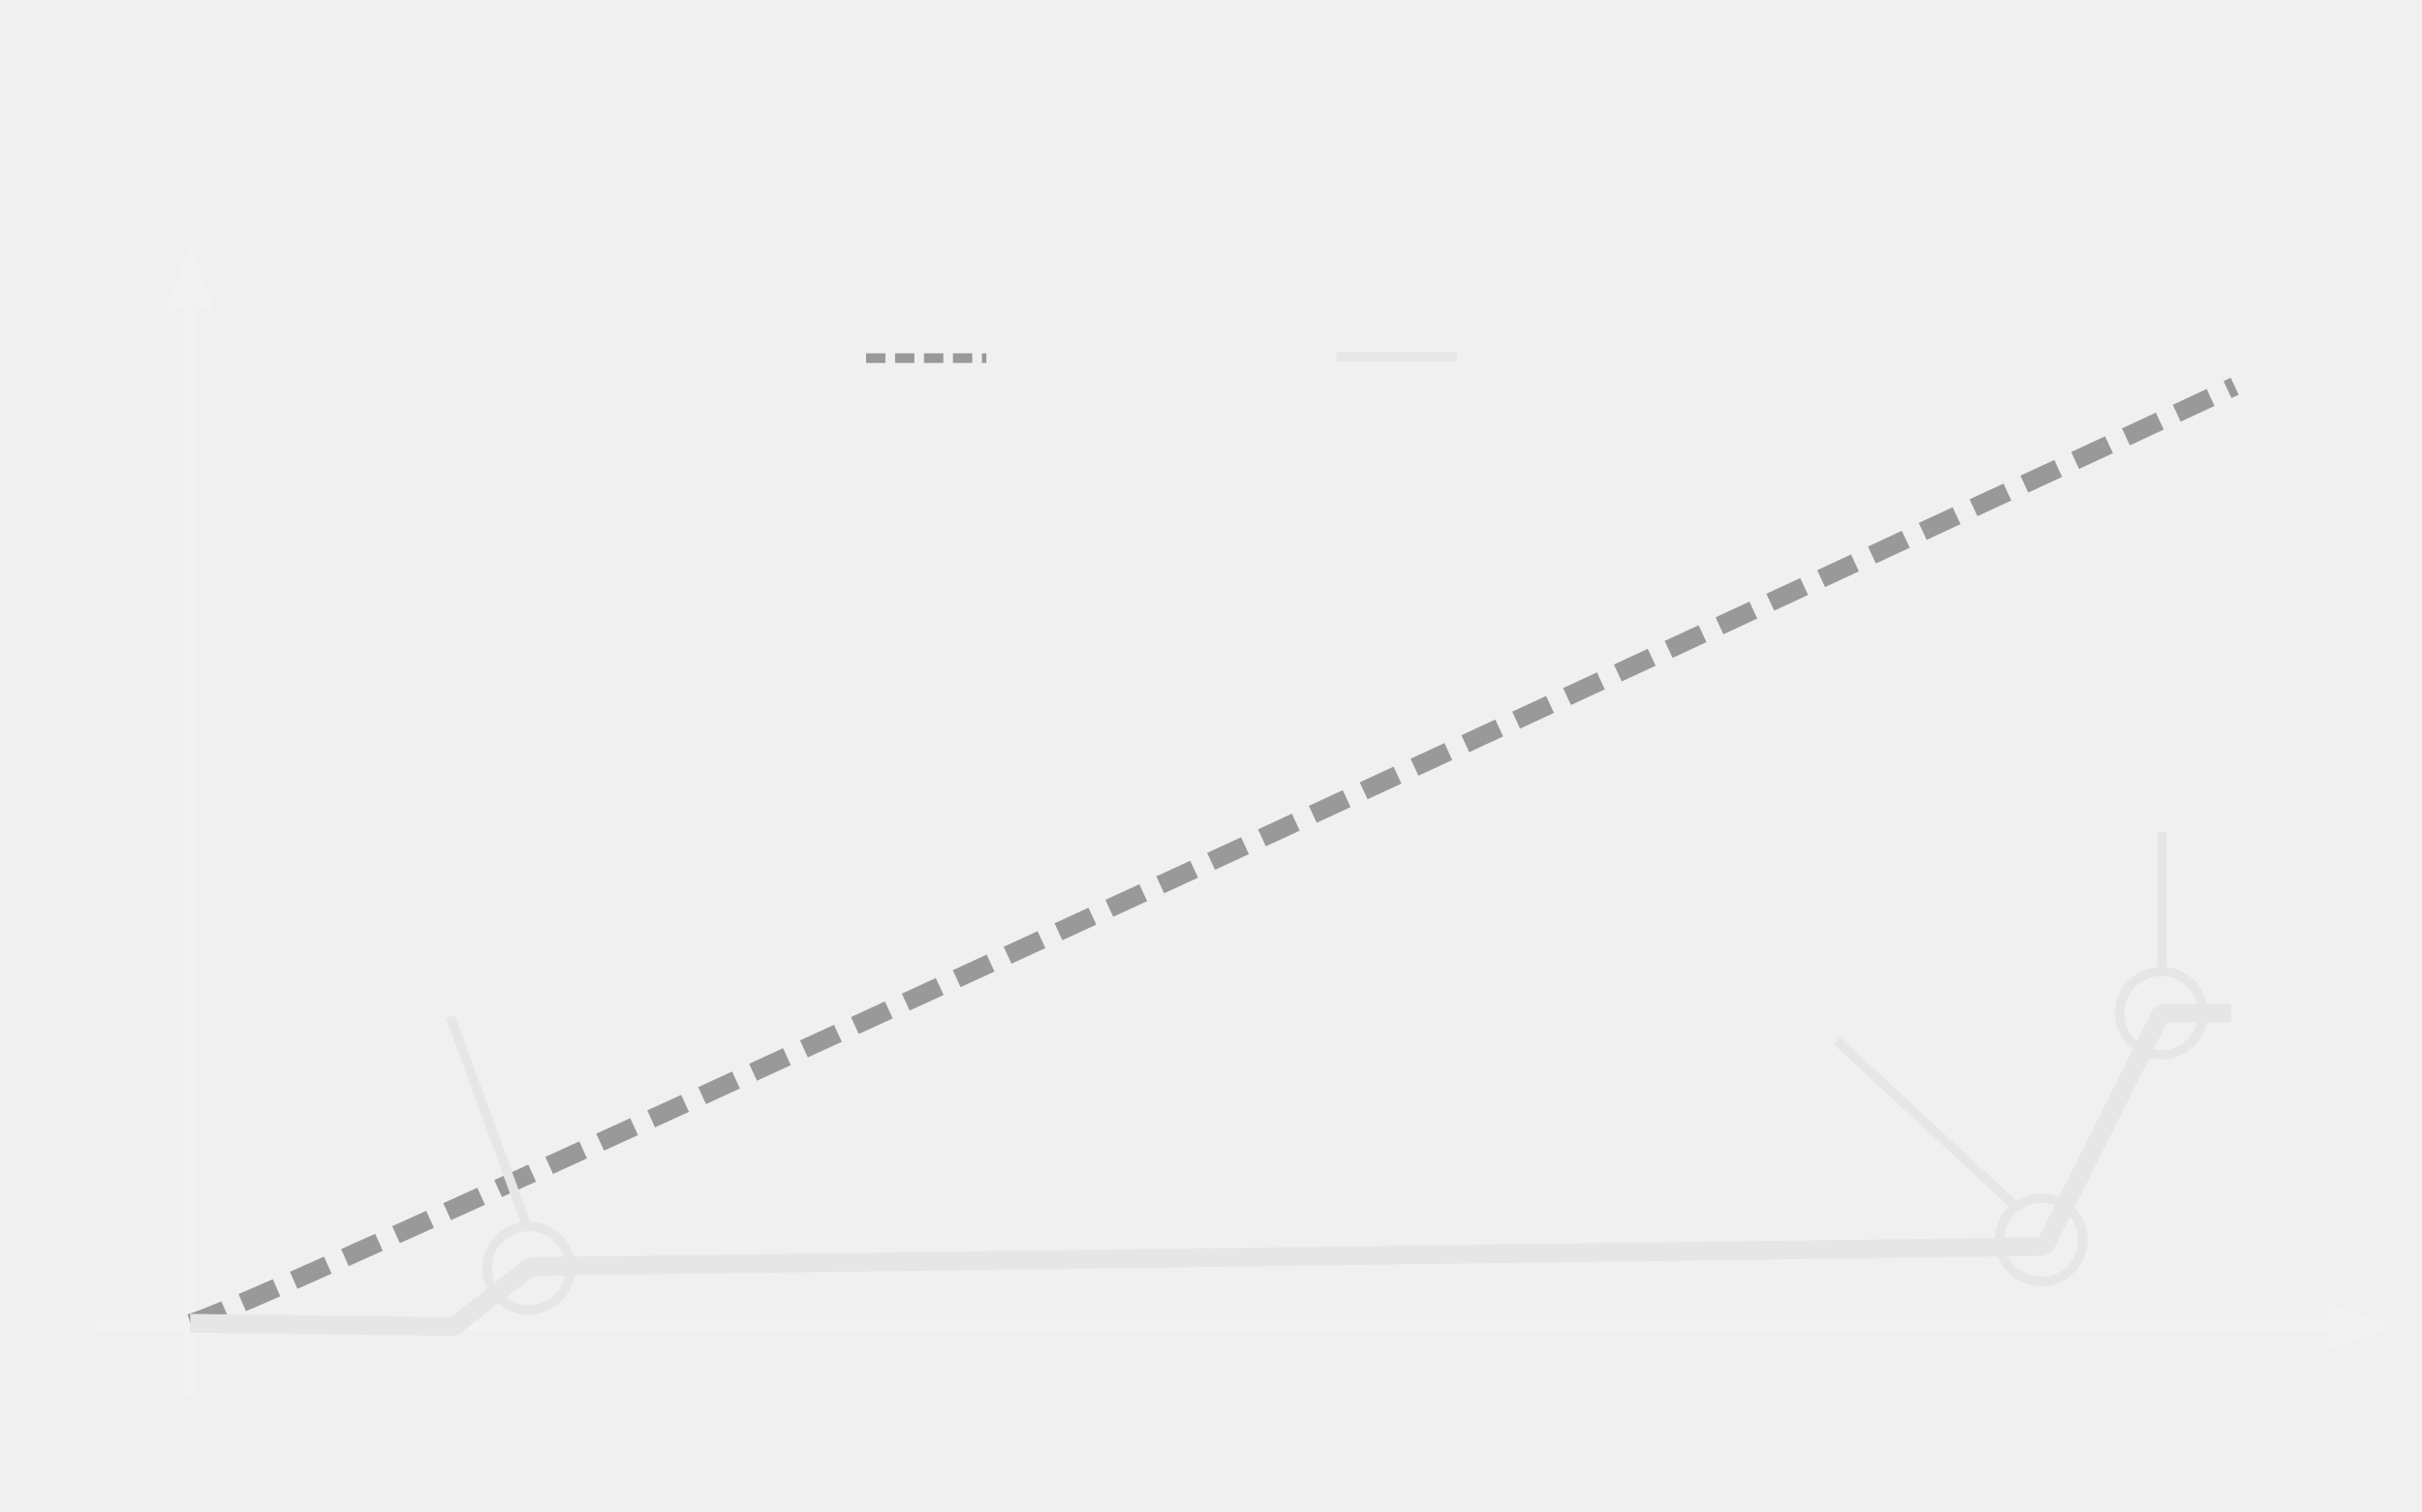
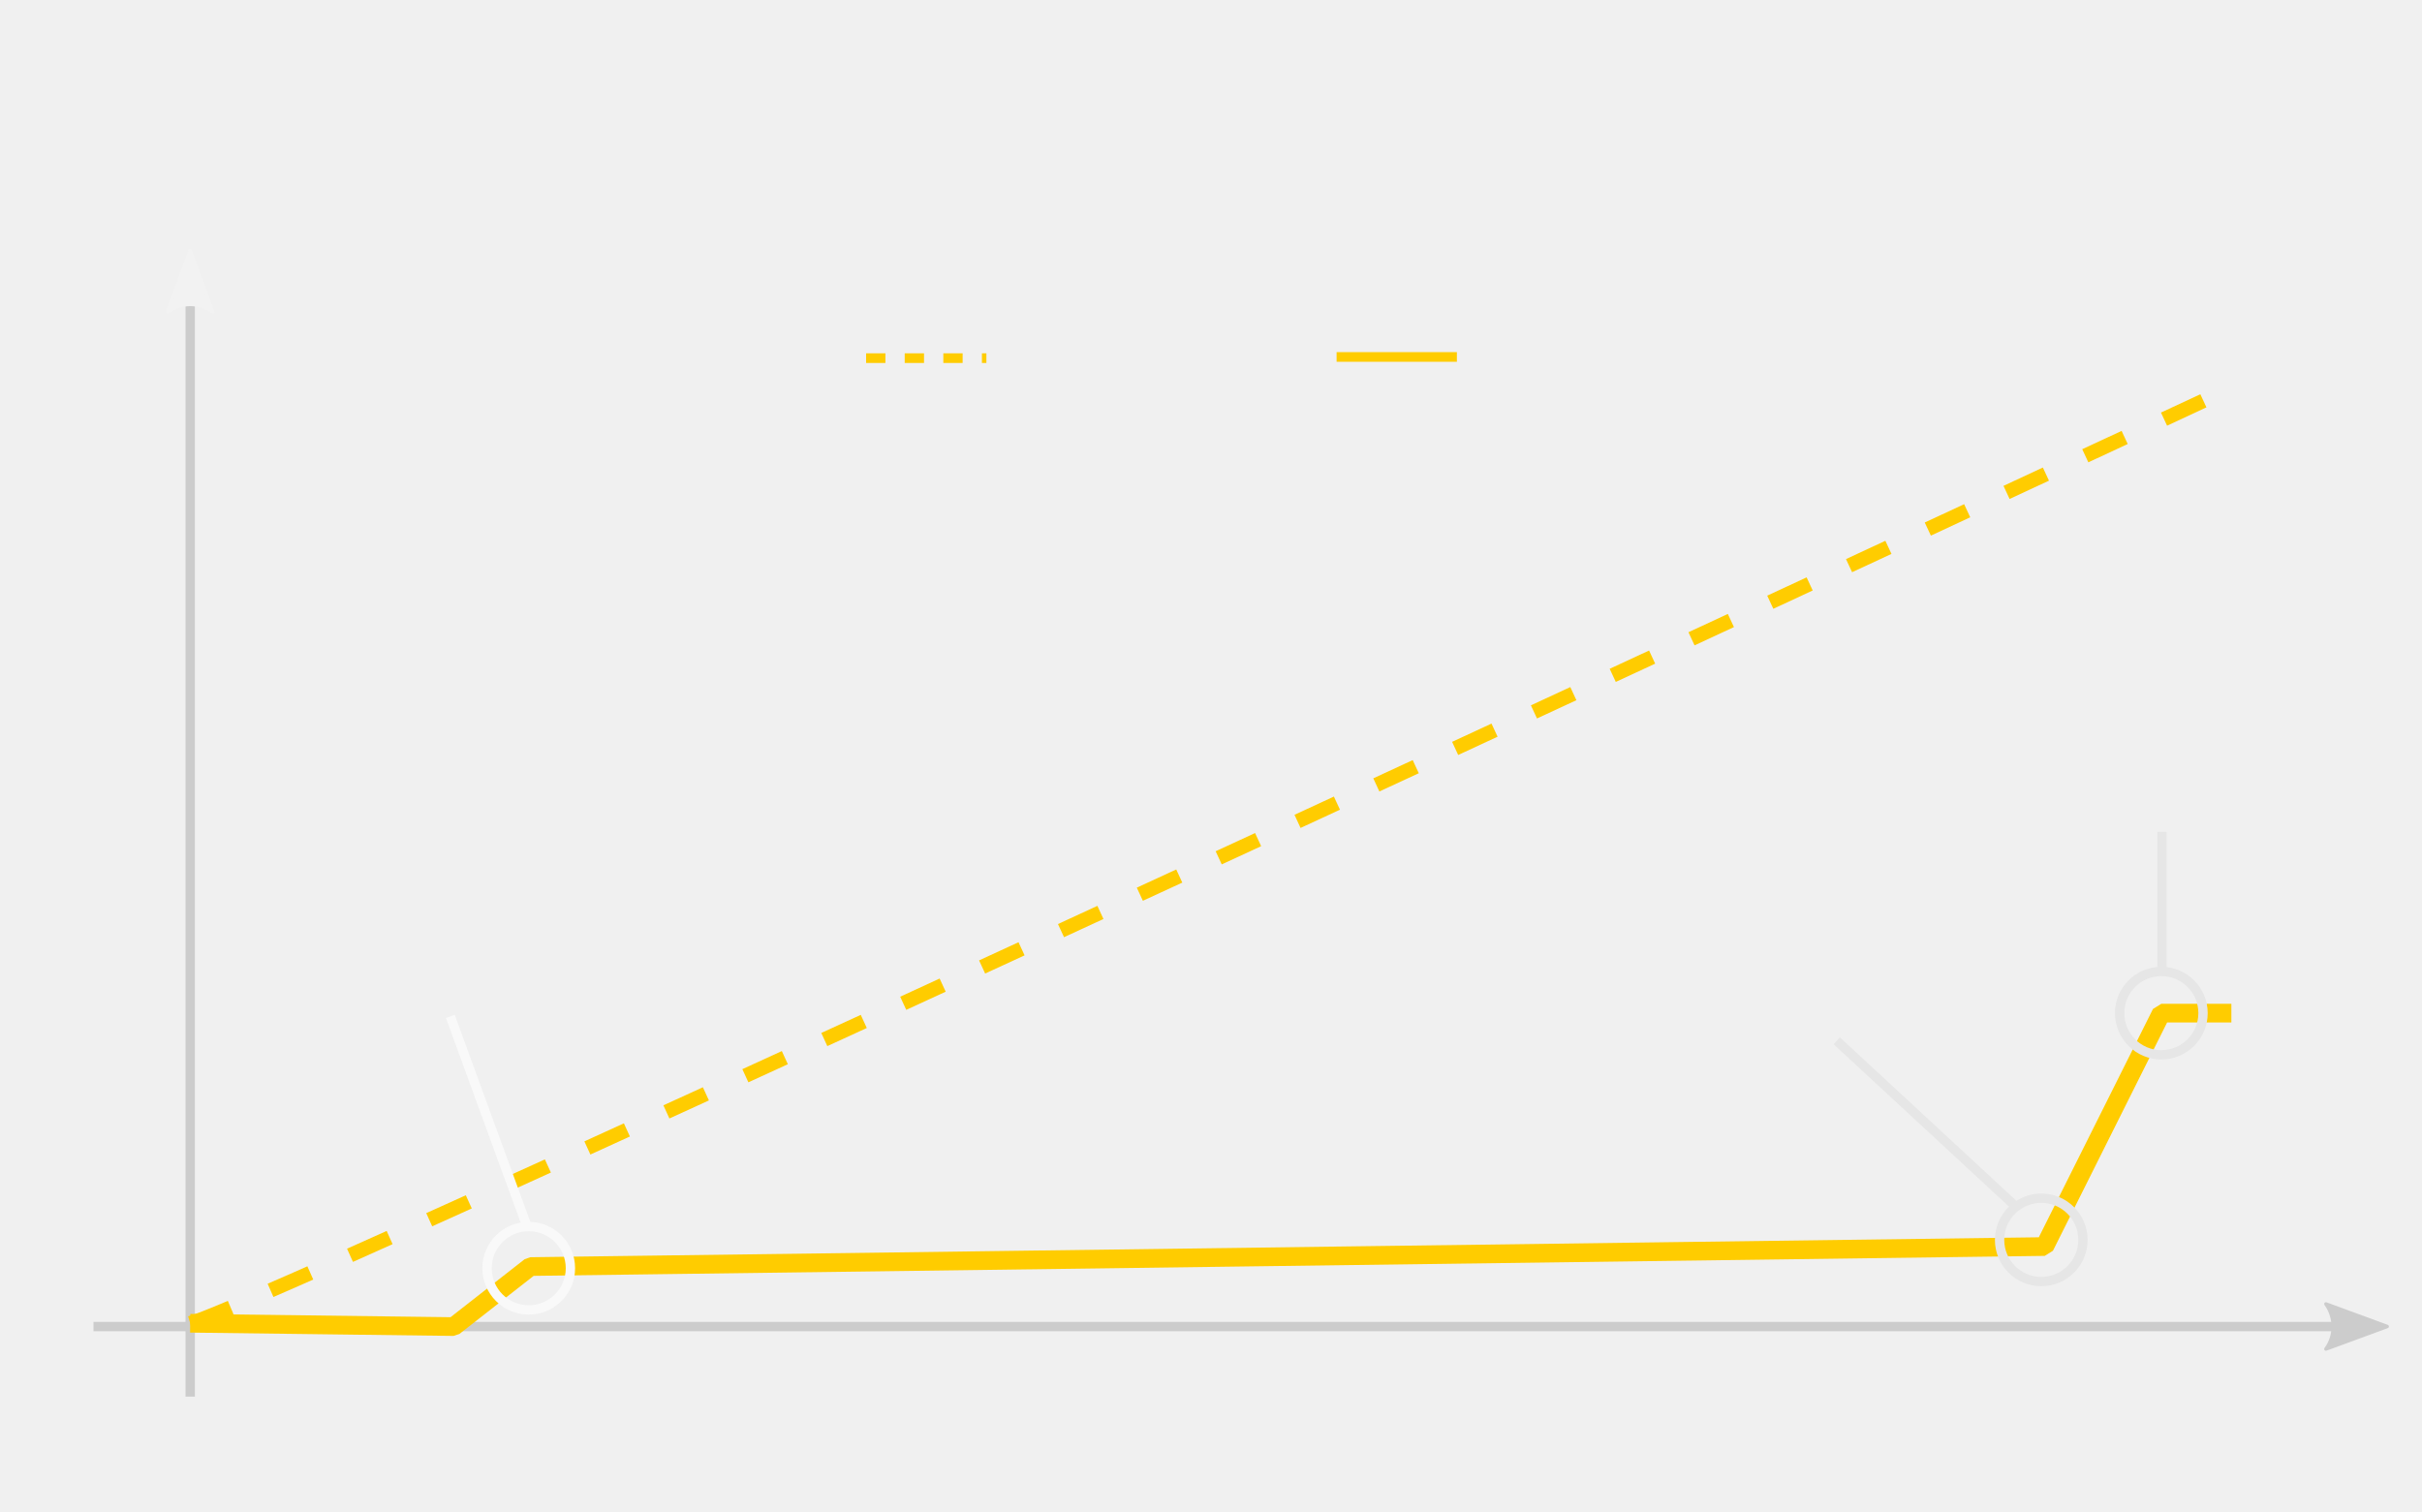
<svg xmlns="http://www.w3.org/2000/svg" width="146.389mm" height="91.349mm" viewBox="0 0 518.702 323.676" id="svg2" version="1.1">
  <defs id="defs4">
    <marker orient="auto" refY="0" refX="0" id="Arrow2Mend" style="overflow:visible">
-       <path id="path4275" style="fill:#f2f2f2;fill-opacity:1;fill-rule:evenodd;stroke:#f2f2f2;stroke-width:0.625;stroke-linejoin:round;stroke-opacity:1" d="M 8.719,4.034 -2.207,0.016 8.719,-4.002 c -1.745,2.372 -1.735,5.617 -6e-7,8.035 z" transform="scale(-0.6,-0.6)" />
+       <path id="path4275" style="fill:#cccccc;fill-opacity:1;fill-rule:evenodd;stroke:#cccccc;stroke-width:0.625;stroke-linejoin:round;stroke-opacity:1" d="M 8.719,4.034 -2.207,0.016 8.719,-4.002 c -1.745,2.372 -1.735,5.617 -6e-7,8.035 z" transform="scale(-0.6,-0.6)" />
    </marker>
    <marker orient="auto" refY="0" refX="0" id="Arrow2Mstart" style="overflow:visible">
      <path id="path4272" style="fill:#f2f2f2;fill-opacity:1;fill-rule:evenodd;stroke:#f2f2f2;stroke-width:0.625;stroke-linejoin:round;stroke-opacity:1" d="M 8.719,4.034 -2.207,0.016 8.719,-4.002 c -1.745,2.372 -1.735,5.617 -6e-7,8.035 z" transform="scale(0.6,0.6)" />
    </marker>
    <marker orient="auto" refY="0" refX="0" id="Arrow2Lstart" style="overflow:visible">
      <path id="path4266" style="fill:#000000;fill-opacity:1;fill-rule:evenodd;stroke:#000000;stroke-width:0.625;stroke-linejoin:round;stroke-opacity:1" d="M 8.719,4.034 -2.207,0.016 8.719,-4.002 c -1.745,2.372 -1.735,5.617 -6e-7,8.035 z" transform="matrix(1.1,0,0,1.1,1.1,0)" />
    </marker>
    <marker orient="auto" refY="0" refX="0" id="Arrow2Lend" style="overflow:visible">
      <path id="path4269" style="fill:#000000;fill-opacity:1;fill-rule:evenodd;stroke:#000000;stroke-width:0.625;stroke-linejoin:round;stroke-opacity:1" d="M 8.719,4.034 -2.207,0.016 8.719,-4.002 c -1.745,2.372 -1.735,5.617 -6e-7,8.035 z" transform="matrix(-1.1,0,0,-1.1,-1.1,0)" />
    </marker>
    <marker orient="auto" refY="0" refX="0" id="Arrow1Lend" style="overflow:visible">
      <path id="path4251" d="M 0,0 5,-5 -12.5,0 5,5 0,0 Z" style="fill:#000000;fill-opacity:1;fill-rule:evenodd;stroke:#000000;stroke-width:1pt;stroke-opacity:1" transform="matrix(-0.8,0,0,-0.8,-10,0)" />
    </marker>
    <marker style="overflow:visible" id="marker4530" refX="0" refY="0" orient="auto">
      <path transform="matrix(0.8,0,0,0.8,10,0)" style="fill:#000000;fill-opacity:1;fill-rule:evenodd;stroke:#000000;stroke-width:1pt;stroke-opacity:1" d="M 0,0 5,-5 -12.5,0 5,5 0,0 Z" id="path4532" />
    </marker>
  </defs>
  <g id="layer1" transform="translate(-59.97929,-266.7747)">
-     <path style="fill:#e6e6e6;fill-rule:evenodd;stroke:#f2f2f2;stroke-width:2;stroke-linecap:butt;stroke-linejoin:miter;stroke-miterlimit:4;stroke-dasharray:none;stroke-opacity:1;marker-end:url(#Arrow2Mend)" d="m 80,550.934 c 488.571,0 488.571,0 488.571,0" id="path4136" />
-     <path style="fill:#f2f2f2;fill-rule:evenodd;stroke:#f2f2f2;stroke-width:2;stroke-linecap:butt;stroke-linejoin:miter;stroke-miterlimit:4;stroke-dasharray:none;stroke-opacity:1;marker-start:url(#Arrow2Mstart)" d="m 100.714,323.076 c 0,242.857 0,242.857 0,242.857" id="path4138" />
-     <flowRoot xml:space="preserve" id="flowRoot4140" style="font-style:normal;font-weight:normal;font-size:40px;line-height:125%;font-family:sans-serif;letter-spacing:0px;word-spacing:0px;fill:#e6e6e6;fill-opacity:1;stroke:#f2f2f2;stroke-width:1px;stroke-linecap:butt;stroke-linejoin:miter;stroke-opacity:1;" transform="matrix(0.5322258,0,0,0.5322258,117.0313,256.0314)">
+     <path style="fill:#cccccc;fill-rule:evenodd;stroke:#cccccc;stroke-width:2;stroke-linecap:butt;stroke-linejoin:miter;stroke-miterlimit:4;stroke-dasharray:none;stroke-opacity:1;marker-end:url(#Arrow2Mend)" d="m 80,550.934 c 488.571,0 488.571,0 488.571,0" id="path4136" />
+     <path style="fill:#cccccc;fill-rule:evenodd;stroke:#cccccc;stroke-width:2;stroke-linecap:butt;stroke-linejoin:miter;stroke-miterlimit:4;stroke-dasharray:none;stroke-opacity:1;marker-start:url(#Arrow2Mstart)" d="m 100.714,323.076 c 0,242.857 0,242.857 0,242.857" id="path4138" />
+     <flowRoot xml:space="preserve" id="flowRoot4140" style="font-style:normal;font-weight:normal;font-size:40px;line-height:125%;font-family:sans-serif;letter-spacing:0px;word-spacing:0px;fill:#cccccc;fill-opacity:1;stroke:none;stroke-width:1px;stroke-linecap:butt;stroke-linejoin:miter;stroke-opacity:1;" transform="matrix(0.5322258,0,0,0.5322258,117.0313,256.0314)">
      <flowRegion id="flowRegion4142">
-         <rect id="rect4144" width="437.143" height="110" x="227.857" y="563.791" style="stroke:#f2f2f2;fill:#e6e6e6;" />
+         <rect id="rect4144" width="437.143" height="110" x="227.857" y="563.791" style="fill:#cccccc;stroke:none;" />
      </flowRegion>
-       <flowPara id="flowPara4146" style="font-style:normal;font-variant:normal;font-weight:normal;font-stretch:normal;font-size:40px;line-height:125%;font-family:'Indie Flower';-inkscape-font-specification:'Indie Flower, Normal';text-align:start;writing-mode:lr-tb;text-anchor:start;stroke:#f2f2f2;fill:#e6e6e6;">Project completness</flowPara>
+       <flowPara id="flowPara4146" style="font-style:normal;font-variant:normal;font-weight:normal;font-stretch:normal;font-size:40px;line-height:125%;font-family:'Indie Flower';-inkscape-font-specification:'Indie Flower, Normal';text-align:start;writing-mode:lr-tb;text-anchor:start;fill:#cccccc;stroke:none;">Project completeness</flowPara>
    </flowRoot>
-     <flowRoot xml:space="preserve" id="flowRoot4140-0" style="font-style:normal;font-weight:normal;font-size:40px;line-height:125%;font-family:sans-serif;letter-spacing:0px;word-spacing:0px;fill:#e6e6e6;fill-opacity:1;stroke:#f2f2f2;stroke-width:1px;stroke-linecap:butt;stroke-linejoin:miter;stroke-opacity:1;" transform="matrix(-0.02180397,-0.6275188,0.611948,-0.02235876,-276.1268,632.2277)">
+     <flowRoot xml:space="preserve" id="flowRoot4140-0" style="font-style:normal;font-variant:normal;font-weight:normal;font-stretch:normal;font-size:40px;line-height:125%;font-family:'Indie Flower';-inkscape-font-specification:'Indie Flower, Normal';text-align:start;letter-spacing:0px;word-spacing:0px;writing-mode:lr-tb;text-anchor:start;fill:#b3b3b3;fill-opacity:1;stroke:none;stroke-width:1px;stroke-linecap:butt;stroke-linejoin:miter;stroke-opacity:1;" transform="matrix(-0.00253487,-0.7088483,0.7108244,0.01354423,-331.0584,681.9616)">
      <flowRegion id="flowRegion4142-4">
-         <rect id="rect4144-2" width="138.869" height="61.763" x="227.857" y="563.791" style="stroke:#f2f2f2;fill:#e6e6e6;" />
+         <rect id="rect4144-2" width="415.716" height="71.275" x="227.857" y="563.791" style="font-style:normal;font-variant:normal;font-weight:normal;font-stretch:normal;font-size:40px;line-height:125%;font-family:'Indie Flower';-inkscape-font-specification:'Indie Flower, Normal';text-align:start;writing-mode:lr-tb;text-anchor:start;fill:#b3b3b3;stroke:none;" />
      </flowRegion>
-       <flowPara id="flowPara4146-7" style="font-style:normal;font-variant:normal;font-weight:normal;font-stretch:normal;font-size:40px;line-height:125%;font-family:'Indie Flower';-inkscape-font-specification:'Indie Flower, Normal';text-align:start;writing-mode:lr-tb;text-anchor:start;stroke:#f2f2f2;fill:#e6e6e6;">Quality</flowPara>
+       <flowPara id="flowPara4146-7" style="font-style:normal;font-variant:normal;font-weight:normal;font-stretch:normal;font-size:28.028px;line-height:125%;font-family:'Indie Flower';-inkscape-font-specification:'Indie Flower, Normal';text-align:start;writing-mode:lr-tb;text-anchor:start;fill:#b3b3b3;stroke:none;">Documentation quality</flowPara>
    </flowRoot>
-     <path style="fill:none;fill-rule:evenodd;stroke:#999999;stroke-width:4;stroke-linecap:butt;stroke-linejoin:miter;stroke-miterlimit:4;stroke-dasharray:8, 4;stroke-opacity:1;stroke-dashoffset:0" d="M 100.714,550.219 C 114.286,547.362 538.571,349.505 538.571,349.505" id="path4592" />
-     <path style="fill:none;fill-rule:evenodd;stroke:#e6e6e6;stroke-width:4;stroke-linecap:butt;stroke-linejoin:bevel;stroke-miterlimit:4;stroke-dasharray:none;stroke-opacity:1" d="m 100.714,550.219 56.429,0.714 16.429,-12.857 324.286,-4.286 25,-50 15,0" id="path4594" />
-     <circle style="opacity:1;fill:none;fill-opacity:0.941;fill-rule:nonzero;stroke:#e6e6e6;stroke-width:2;stroke-linecap:round;stroke-linejoin:bevel;stroke-miterlimit:4;stroke-dasharray:none;stroke-opacity:1" id="path4929" cx="173.214" cy="538.434" r="8.929" />
+     <path style="fill:none;fill-rule:evenodd;stroke:#ffcc00;stroke-width:3.1;stroke-linecap:butt;stroke-linejoin:miter;stroke-miterlimit:4;stroke-dasharray:9.3,9.3;stroke-opacity:1;stroke-dashoffset:0" d="M 100.714,550.219 C 114.286,547.362 538.571,349.505 538.571,349.505" id="path4592" />
+     <path style="fill:none;fill-rule:evenodd;stroke:#ffcc00;stroke-width:4;stroke-linecap:butt;stroke-linejoin:bevel;stroke-miterlimit:4;stroke-dasharray:none;stroke-opacity:1" d="m 100.714,550.219 56.429,0.714 16.429,-12.857 324.286,-4.286 25,-50 15,0" id="path4594" />
+     <circle style="opacity:1;fill:none;fill-opacity:0.941;fill-rule:nonzero;stroke:#f9f9f9;stroke-width:2;stroke-linecap:round;stroke-linejoin:bevel;stroke-miterlimit:4;stroke-dasharray:none;stroke-opacity:1" id="path4929" cx="173.214" cy="538.434" r="8.929" />
    <circle style="opacity:1;fill:none;fill-opacity:0.941;fill-rule:nonzero;stroke:#e6e6e6;stroke-width:2;stroke-linecap:round;stroke-linejoin:bevel;stroke-miterlimit:4;stroke-dasharray:none;stroke-opacity:1" id="path4929-5" cx="497.143" cy="532.362" r="8.929" />
    <circle style="opacity:1;fill:none;fill-opacity:0.941;fill-rule:nonzero;stroke:#e6e6e6;stroke-width:2;stroke-linecap:round;stroke-linejoin:bevel;stroke-miterlimit:4;stroke-dasharray:none;stroke-opacity:1" id="path4929-5-3" cx="522.857" cy="483.791" r="8.929" />
-     <flowRoot xml:space="preserve" id="flowRoot4140-7" style="font-style:normal;font-variant:normal;font-weight:normal;font-stretch:normal;font-size:25.956px;line-height:125%;font-family:'Indie Flower';-inkscape-font-specification:'Indie Flower, Normal';text-align:center;letter-spacing:0px;word-spacing:0px;writing-mode:lr-tb;text-anchor:middle;fill:#e6e6e6;fill-opacity:1;stroke:none;stroke-width:1px;stroke-linecap:butt;stroke-linejoin:miter;stroke-opacity:1;" transform="matrix(1.107455,0,0,0.9584076,180.2248,276.5087)">
+     <flowRoot xml:space="preserve" id="flowRoot4140-7" style="font-style:normal;font-variant:normal;font-weight:normal;font-stretch:normal;font-size:25.956px;line-height:125%;font-family:'Indie Flower';-inkscape-font-specification:'Indie Flower, Normal';text-align:center;letter-spacing:0px;word-spacing:0px;writing-mode:lr-tb;text-anchor:middle;fill:#ffffff;fill-opacity:1;stroke:#ffffff;stroke-width:1px;stroke-linecap:butt;stroke-linejoin:miter;stroke-opacity:1;" transform="matrix(1.107455,0,0,0.9584076,180.2248,276.5087)">
      <flowRegion id="flowRegion4142-6">
-         <rect id="rect4144-3" width="283.666" height="71.38" x="-0.507" y="-5.44" style="font-style:normal;font-variant:normal;font-weight:normal;font-stretch:normal;font-size:25.956px;line-height:125%;font-family:'Indie Flower';-inkscape-font-specification:'Indie Flower, Normal';text-align:center;writing-mode:lr-tb;text-anchor:middle;fill:#e6e6e6;" />
+         <rect id="rect4144-3" width="283.666" height="71.38" x="-0.507" y="-5.44" style="font-style:normal;font-variant:normal;font-weight:normal;font-stretch:normal;font-size:25.956px;line-height:125%;font-family:'Indie Flower';-inkscape-font-specification:'Indie Flower, Normal';text-align:center;writing-mode:lr-tb;text-anchor:middle;fill:#ffffff;stroke:#ffffff;" />
      </flowRegion>
-       <flowPara id="flowPara4146-9" style="font-style:normal;font-variant:normal;font-weight:normal;font-stretch:normal;font-size:25.956px;line-height:125%;font-family:'Indie Flower';-inkscape-font-specification:'Indie Flower, Normal';text-align:center;writing-mode:lr-tb;text-anchor:middle;fill:#e6e6e6;">When documentation </flowPara>
-       <flowPara style="font-style:normal;font-variant:normal;font-weight:normal;font-stretch:normal;font-size:25.956px;line-height:125%;font-family:'Indie Flower';-inkscape-font-specification:'Indie Flower, Normal';text-align:center;writing-mode:lr-tb;text-anchor:middle;fill:#e6e6e6;" id="flowPara4987">gets written</flowPara>
+       <flowPara id="flowPara4146-9" style="font-style:normal;font-variant:normal;font-weight:normal;font-stretch:normal;font-size:25.956px;line-height:125%;font-family:'Indie Flower';-inkscape-font-specification:'Indie Flower, Normal';text-align:center;writing-mode:lr-tb;text-anchor:middle;fill:#ffffff;stroke:#ffffff;">When documentation </flowPara>
+       <flowPara style="font-style:normal;font-variant:normal;font-weight:normal;font-stretch:normal;font-size:25.956px;line-height:125%;font-family:'Indie Flower';-inkscape-font-specification:'Indie Flower, Normal';text-align:center;writing-mode:lr-tb;text-anchor:middle;fill:#ffffff;stroke:#ffffff;" id="flowPara4987">gets written</flowPara>
    </flowRoot>
-     <flowRoot xml:space="preserve" id="flowRoot4140-9" style="font-style:normal;font-weight:normal;font-size:21.289px;line-height:125%;font-family:sans-serif;letter-spacing:0px;word-spacing:0px;fill:#e6e6e6;fill-opacity:1;stroke:none;stroke-width:1px;stroke-linecap:butt;stroke-linejoin:miter;stroke-opacity:1;" transform="matrix(0.6651387,0,0,0.6910797,111.8168,452.1969)">
+     <flowRoot xml:space="preserve" id="flowRoot4140-9" style="font-style:normal;font-weight:normal;font-size:21.289px;line-height:125%;font-family:sans-serif;letter-spacing:0px;word-spacing:0px;fill:#ffffff;fill-opacity:1;stroke:none;stroke-width:1px;stroke-linecap:butt;stroke-linejoin:miter;stroke-opacity:1;" transform="matrix(0.6651387,0,0,0.6910797,111.8168,452.1969)">
      <flowRegion id="flowRegion4142-8">
-         <rect id="rect4144-7" width="299.087" height="76.402" x="-0.416" y="-4.462" style="fill:#e6e6e6;" />
+         <rect id="rect4144-7" width="299.087" height="76.402" x="-0.416" y="-4.462" style="fill:#ffffff;" />
      </flowRegion>
-       <flowPara id="flowPara4146-6" style="font-style:normal;font-variant:normal;font-weight:normal;font-stretch:normal;font-size:21.289px;line-height:125%;font-family:'Indie Flower';-inkscape-font-specification:'Indie Flower, Normal';text-align:start;writing-mode:lr-tb;text-anchor:start;fill:#e6e6e6;">Architecture slides </flowPara>
-       <flowPara style="font-style:normal;font-variant:normal;font-weight:normal;font-stretch:normal;font-size:21.289px;line-height:125%;font-family:'Indie Flower';-inkscape-font-specification:'Indie Flower, Normal';text-align:start;writing-mode:lr-tb;text-anchor:start;fill:#e6e6e6;" id="flowPara5013">for management</flowPara>
+       <flowPara id="flowPara4146-6" style="font-style:normal;font-variant:normal;font-weight:normal;font-stretch:normal;font-size:21.289px;line-height:125%;font-family:'Indie Flower';-inkscape-font-specification:'Indie Flower, Normal';text-align:start;writing-mode:lr-tb;text-anchor:start;fill:#ffffff;">Architecture slides </flowPara>
+       <flowPara style="font-style:normal;font-variant:normal;font-weight:normal;font-stretch:normal;font-size:21.289px;line-height:125%;font-family:'Indie Flower';-inkscape-font-specification:'Indie Flower, Normal';text-align:start;writing-mode:lr-tb;text-anchor:start;fill:#ffffff;" id="flowPara5013">for management</flowPara>
    </flowRoot>
-     <path style="fill:none;fill-rule:evenodd;stroke:#e6e6e6;stroke-width:2;stroke-linecap:butt;stroke-linejoin:miter;stroke-miterlimit:4;stroke-dasharray:none;stroke-opacity:1" d="m 172.857,529.505 -16.429,-45" id="path5015" />
-     <flowRoot xml:space="preserve" id="flowRoot4140-9-8" style="font-style:normal;font-weight:normal;font-size:21.289px;line-height:125%;font-family:sans-serif;letter-spacing:0px;word-spacing:0px;fill:#e6e6e6;fill-opacity:1;stroke:none;stroke-width:1px;stroke-linecap:butt;stroke-linejoin:miter;stroke-opacity:1;" transform="matrix(0.6651387,0,0,0.6910797,333.8197,473.1362)">
+     <path style="fill:none;fill-rule:evenodd;stroke:#f9f9f9;stroke-width:2;stroke-linecap:butt;stroke-linejoin:miter;stroke-miterlimit:4;stroke-dasharray:none;stroke-opacity:1" d="m 172.857,529.505 -16.429,-45" id="path5015" />
+     <flowRoot xml:space="preserve" id="flowRoot4140-9-8" style="font-style:normal;font-weight:normal;font-size:21.289px;line-height:125%;font-family:sans-serif;letter-spacing:0px;word-spacing:0px;fill:#ffffff;fill-opacity:1;stroke:none;stroke-width:1px;stroke-linecap:butt;stroke-linejoin:miter;stroke-opacity:1;" transform="matrix(0.6651387,0,0,0.6910797,333.8197,473.1362)">
      <flowRegion id="flowRegion4142-8-9">
-         <rect id="rect4144-7-8" width="213.167" height="105.091" x="-0.416" y="-4.462" style="fill:#e6e6e6;" />
+         <rect id="rect4144-7-8" width="213.167" height="105.091" x="-0.416" y="-4.462" style="fill:#ffffff;" />
      </flowRegion>
-       <flowPara style="font-style:normal;font-variant:normal;font-weight:normal;font-stretch:normal;font-size:21.289px;line-height:125%;font-family:'Indie Flower';-inkscape-font-specification:'Indie Flower, Normal';text-align:start;writing-mode:lr-tb;text-anchor:start;fill:#e6e6e6;" id="flowPara5051">Awareness that there is nothing shareable</flowPara>
+       <flowPara style="font-style:normal;font-variant:normal;font-weight:normal;font-stretch:normal;font-size:21.289px;line-height:125%;font-family:'Indie Flower';-inkscape-font-specification:'Indie Flower, Normal';text-align:start;writing-mode:lr-tb;text-anchor:start;fill:#ffffff;" id="flowPara5051">Awareness that there is nothing shareable</flowPara>
    </flowRoot>
    <path style="fill:none;fill-rule:evenodd;stroke:#e6e6e6;stroke-width:2;stroke-linecap:butt;stroke-linejoin:miter;stroke-miterlimit:4;stroke-dasharray:none;stroke-opacity:1" d="M 491.91,525.429 453.339,489.715" id="path5015-6" />
    <path style="fill:none;fill-rule:evenodd;stroke:#e6e6e6;stroke-width:2;stroke-linecap:butt;stroke-linejoin:miter;stroke-miterlimit:4;stroke-dasharray:none;stroke-opacity:1" d="m 522.987,474.253 0,-29.286" id="path5015-6-4" />
-     <flowRoot xml:space="preserve" id="flowRoot4140-9-8-7" style="font-style:normal;font-variant:normal;font-weight:normal;font-stretch:normal;font-size:21.289px;line-height:125%;font-family:'Indie Flower';-inkscape-font-specification:'Indie Flower, Normal';text-align:center;letter-spacing:0px;word-spacing:0px;writing-mode:lr-tb;text-anchor:middle;fill:#e6e6e6;fill-opacity:1;stroke:none;stroke-width:1px;stroke-linecap:butt;stroke-linejoin:miter;stroke-opacity:1" transform="matrix(0.6651387,0,0,0.6910797,485.7493,410.8106)">
+     <flowRoot xml:space="preserve" id="flowRoot4140-9-8-7" style="font-style:normal;font-variant:normal;font-weight:normal;font-stretch:normal;font-size:21.289px;line-height:125%;font-family:'Indie Flower';-inkscape-font-specification:'Indie Flower, Normal';text-align:center;letter-spacing:0px;word-spacing:0px;writing-mode:lr-tb;text-anchor:middle;fill:#ffffff;fill-opacity:1;stroke:none;stroke-width:1px;stroke-linecap:butt;stroke-linejoin:miter;stroke-opacity:1;" transform="matrix(0.6651387,0,0,0.6910797,485.7493,410.8106)">
      <flowRegion id="flowRegion4142-8-9-1">
-         <rect id="rect4144-7-8-5" width="107.616" height="64.164" x="-0.416" y="-4.462" style="font-style:normal;font-variant:normal;font-weight:normal;font-stretch:normal;font-size:21.289px;line-height:125%;font-family:'Indie Flower';-inkscape-font-specification:'Indie Flower, Normal';text-align:center;writing-mode:lr-tb;text-anchor:middle;fill:#e6e6e6" />
+         <rect id="rect4144-7-8-5" width="107.616" height="64.164" x="-0.416" y="-4.462" style="font-style:normal;font-variant:normal;font-weight:normal;font-stretch:normal;font-size:21.289px;line-height:125%;font-family:'Indie Flower';-inkscape-font-specification:'Indie Flower, Normal';text-align:center;writing-mode:lr-tb;text-anchor:middle;fill:#ffffff;" />
      </flowRegion>
-       <flowPara style="font-style:normal;font-variant:normal;font-weight:normal;font-stretch:normal;font-size:21.289px;line-height:125%;font-family:'Indie Flower';-inkscape-font-specification:'Indie Flower, Normal';text-align:center;writing-mode:lr-tb;text-anchor:middle;fill:#e6e6e6" id="flowPara5051-9">Budget </flowPara>
-       <flowPara style="font-style:normal;font-variant:normal;font-weight:normal;font-stretch:normal;font-size:21.289px;line-height:125%;font-family:'Indie Flower';-inkscape-font-specification:'Indie Flower, Normal';text-align:center;writing-mode:lr-tb;text-anchor:middle;fill:#e6e6e6" id="flowPara4203">burned</flowPara>
-       <flowPara style="font-style:normal;font-variant:normal;font-weight:normal;font-stretch:normal;font-size:21.289px;line-height:125%;font-family:'Indie Flower';-inkscape-font-specification:'Indie Flower, Normal';text-align:center;writing-mode:lr-tb;text-anchor:middle;fill:#e6e6e6" id="flowPara5099" />
+       <flowPara style="font-style:normal;font-variant:normal;font-weight:normal;font-stretch:normal;font-size:21.289px;line-height:125%;font-family:'Indie Flower';-inkscape-font-specification:'Indie Flower, Normal';text-align:center;writing-mode:lr-tb;text-anchor:middle;fill:#ffffff;" id="flowPara5051-9">Budget </flowPara>
+       <flowPara style="font-style:normal;font-variant:normal;font-weight:normal;font-stretch:normal;font-size:21.289px;line-height:125%;font-family:'Indie Flower';-inkscape-font-specification:'Indie Flower, Normal';text-align:center;writing-mode:lr-tb;text-anchor:middle;fill:#ffffff;" id="flowPara4203">burned</flowPara>
+       <flowPara style="font-style:normal;font-variant:normal;font-weight:normal;font-stretch:normal;font-size:21.289px;line-height:125%;font-family:'Indie Flower';-inkscape-font-specification:'Indie Flower, Normal';text-align:center;writing-mode:lr-tb;text-anchor:middle;fill:#ffffff;" id="flowPara5099" />
    </flowRoot>
-     <path style="fill:none;fill-rule:evenodd;stroke:#999999;stroke-width:2.067;stroke-linecap:butt;stroke-linejoin:miter;stroke-miterlimit:4;stroke-dasharray:4.134, 2.067;stroke-opacity:1;stroke-dashoffset:0" d="m 245.467,343.488 25.759,0" id="path5103-9" />
+     <path style="fill:none;fill-rule:evenodd;stroke:#ffcc00;stroke-width:2.067;stroke-linecap:butt;stroke-linejoin:miter;stroke-miterlimit:4;stroke-dasharray:4.134,4.134;stroke-opacity:1;stroke-dashoffset:0" d="m 245.467,343.488 25.759,0" id="path5103-9" />
    <flowRoot xml:space="preserve" id="flowRoot4140-8" style="font-style:normal;font-weight:normal;font-size:21.289px;line-height:125%;font-family:sans-serif;letter-spacing:0px;word-spacing:0px;fill:#e6e6e6;fill-opacity:1;stroke:none;stroke-width:1px;stroke-linecap:butt;stroke-linejoin:miter;stroke-opacity:1;" transform="matrix(0.8350012,0,0,0.7815262,282.6085,337.3893)">
      <flowRegion id="flowRegion4142-5">
        <rect id="rect4144-23" width="275.605" height="24.939" x="-0.416" y="-4.462" style="fill:#e6e6e6;" />
      </flowRegion>
      <flowPara id="flowPara4146-1" style="font-style:normal;font-variant:normal;font-weight:normal;font-stretch:normal;font-size:21.289px;line-height:125%;font-family:'Indie Flower';-inkscape-font-specification:'Indie Flower, Normal';text-align:start;writing-mode:lr-tb;text-anchor:start;fill:#e6e6e6;">Plan</flowPara>
    </flowRoot>
-     <path style="fill:#782121;fill-rule:evenodd;stroke:#e6e6e6;stroke-width:2.067;stroke-linecap:butt;stroke-linejoin:miter;stroke-miterlimit:4;stroke-dasharray:none;stroke-opacity:1" d="m 346.23,343.235 25.759,0" id="path5103-9-1" />
+     <path style="fill:#782121;fill-rule:evenodd;stroke:#ffcc00;stroke-width:2.067;stroke-linecap:butt;stroke-linejoin:miter;stroke-miterlimit:4;stroke-dasharray:none;stroke-opacity:1" d="m 346.23,343.235 25.759,0" id="path5103-9-1" />
    <flowRoot xml:space="preserve" id="flowRoot4140-8-3" style="font-style:normal;font-weight:normal;font-size:21.289px;line-height:125%;font-family:sans-serif;letter-spacing:0px;word-spacing:0px;fill:#e6e6e6;fill-opacity:1;stroke:none;stroke-width:1px;stroke-linecap:butt;stroke-linejoin:miter;stroke-opacity:1;" transform="matrix(0.8350012,0,0,0.7815262,379.6875,337.0157)">
      <flowRegion id="flowRegion4142-5-5">
        <rect id="rect4144-23-3" width="59.058" height="26.231" x="-0.416" y="-4.462" style="fill:#e6e6e6;" />
      </flowRegion>
      <flowPara id="flowPara4146-1-8" style="font-style:normal;font-variant:normal;font-weight:normal;font-stretch:normal;font-size:21.289px;line-height:125%;font-family:'Indie Flower';-inkscape-font-specification:'Indie Flower, Normal';text-align:start;writing-mode:lr-tb;text-anchor:start;fill:#e6e6e6;">Reality</flowPara>
    </flowRoot>
  </g>
</svg>
